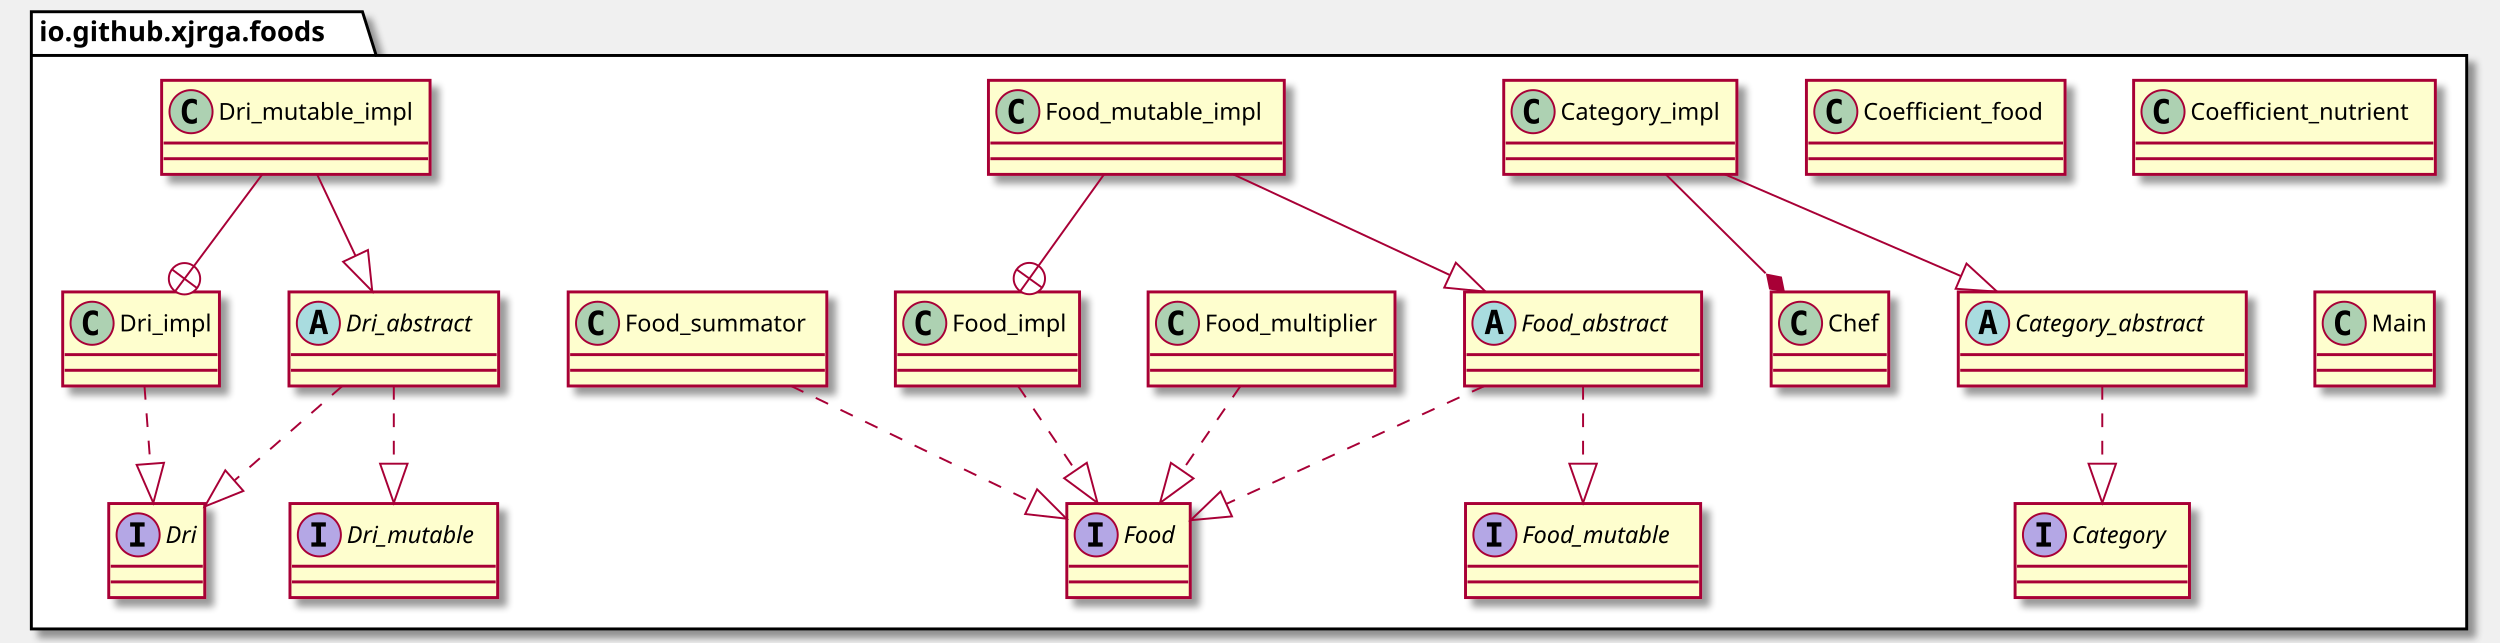
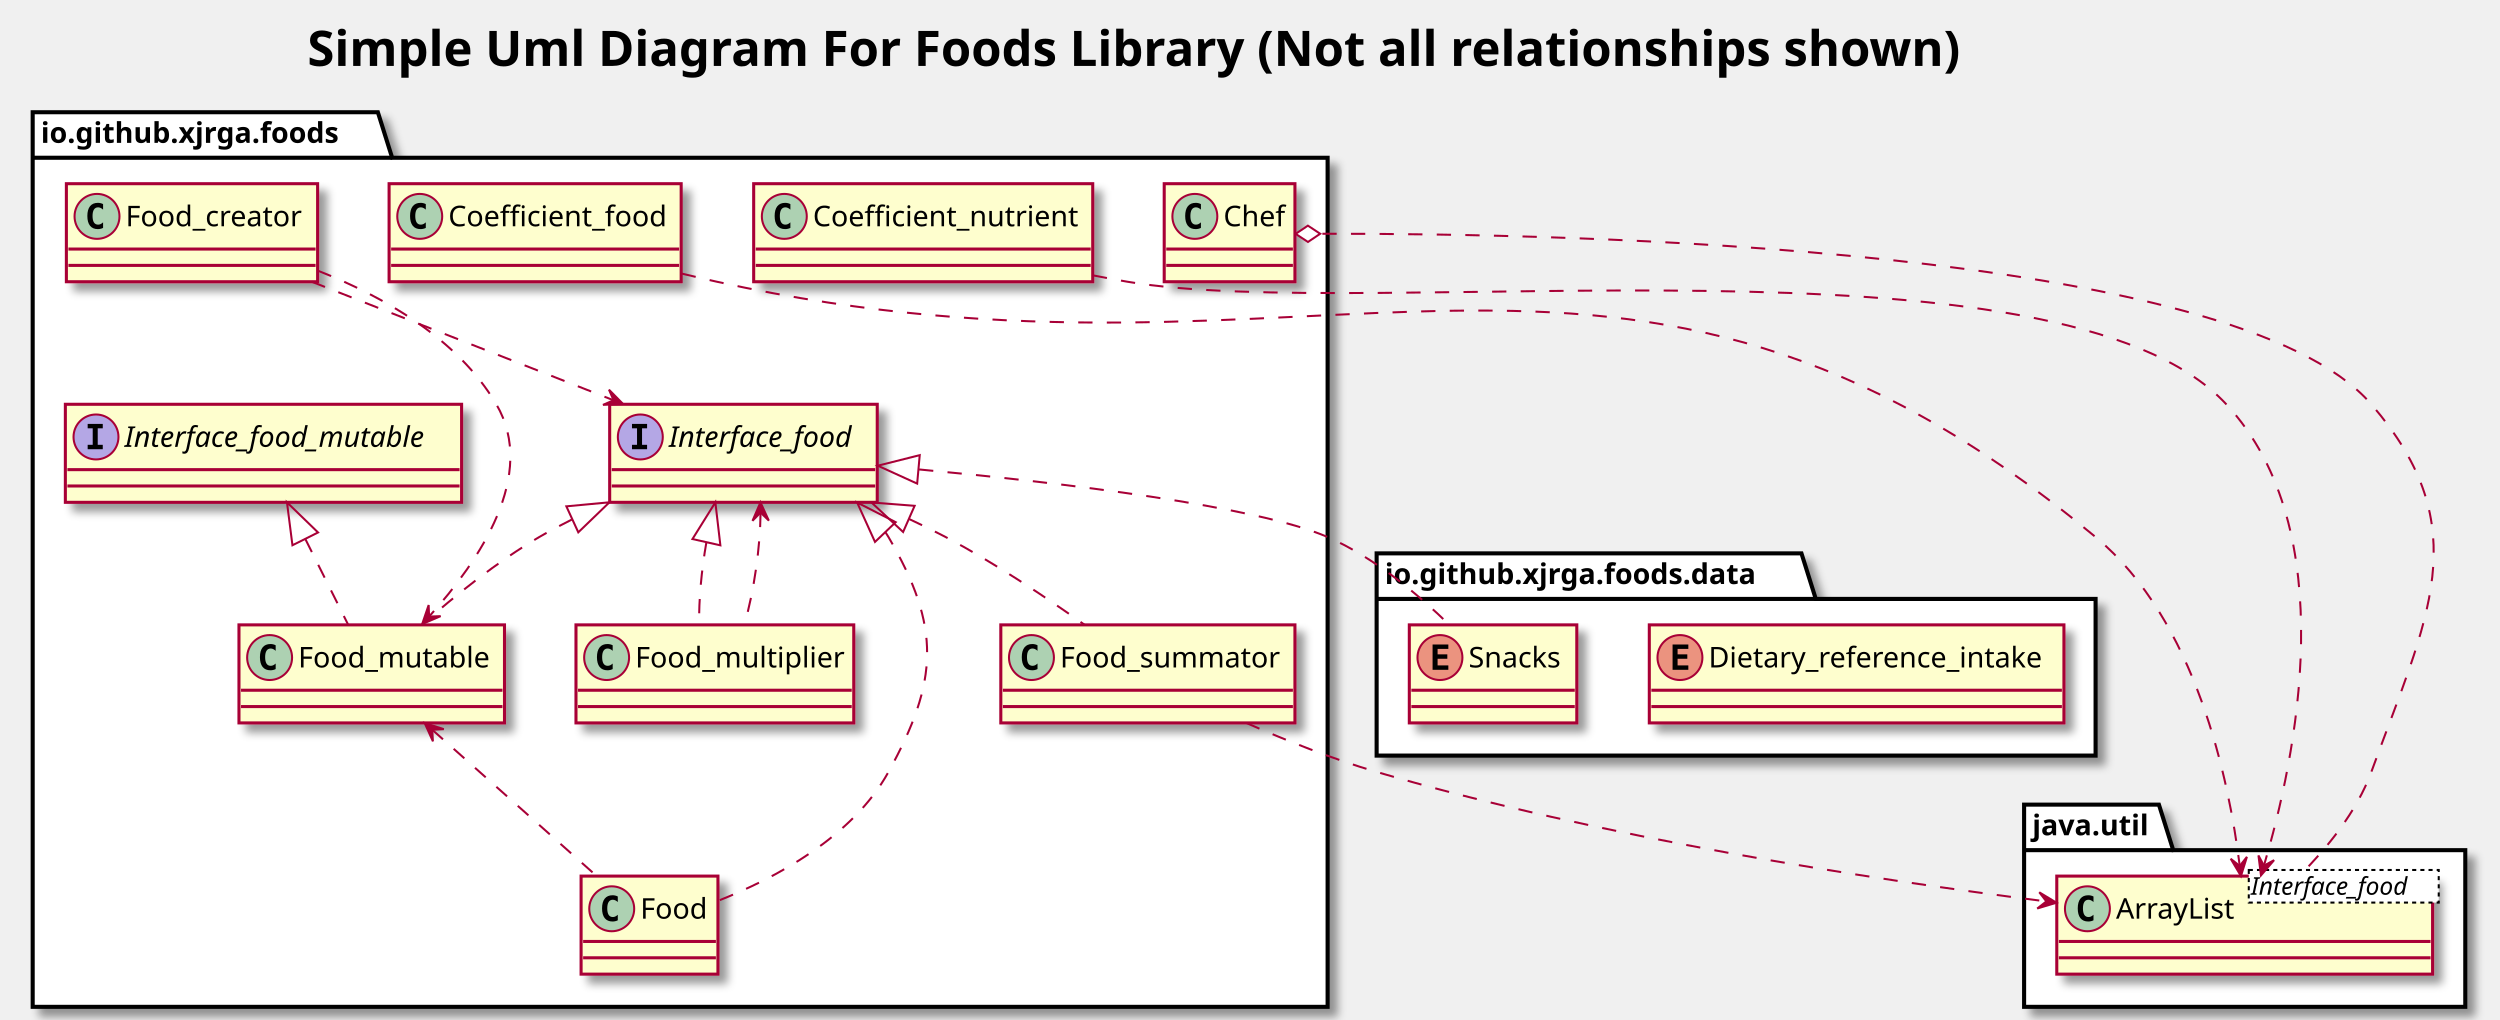
- <svg xmlns="http://www.w3.org/2000/svg" contentScriptType="application/ecmascript" contentStyleType="text/css" height="328px" preserveAspectRatio="none" style="width:1276px;height:328px;" version="1.1" viewBox="0 0 1276 328" width="1276px" zoomAndPan="magnify">
+ <svg xmlns="http://www.w3.org/2000/svg" contentScriptType="application/ecmascript" contentStyleType="text/css" height="499px" preserveAspectRatio="none" style="width:1224px;height:499px;" version="1.1" viewBox="0 0 1224 499" width="1224px" zoomAndPan="magnify">
  <defs>
-     <filter height="300%" id="fk5dd3xgvorr2" width="300%" x="-1" y="-1">
+     <filter height="300%" id="f49f6kacghvks" width="300%" x="-1" y="-1">
      <feGaussianBlur result="blurOut" stdDeviation="2.0" />
      <feColorMatrix in="blurOut" result="blurOut2" type="matrix" values="0 0 0 0 0 0 0 0 0 0 0 0 0 0 0 0 0 0 .4 0" />
      <feOffset dx="4.0" dy="4.0" in="blurOut2" result="blurOut3" />
      <feBlend in="SourceGraphic" in2="blurOut3" mode="normal" />
    </filter>
  </defs>
  <g>
-     <polygon fill="#FFFFFF" filter="url(#fk5dd3xgvorr2)" points="16,6,185,6,192,28.297,1259,28.297,1259,321,16,321,16,6" style="stroke:#000000;stroke-width:1.5;" />
-     <line style="stroke:#000000;stroke-width:1.5;" x1="16" x2="192" y1="28.297" y2="28.297" />
-     <text fill="#000000" font-family="sans-serif" font-size="14" font-weight="bold" lengthAdjust="spacing" textLength="163" x="20" y="20.995">io.github.xjrga.foods</text>
-     <rect codeLine="1" fill="#FEFECE" filter="url(#fk5dd3xgvorr2)" height="48" id="io.github.xjrga.foods.Category" style="stroke:#A80036;stroke-width:1.5;" width="89" x="1028.5" y="257" />
-     <ellipse cx="1043.5" cy="273" fill="#B4A7E5" rx="11" ry="11" style="stroke:#A80036;stroke-width:1.0;" />
-     <path d="M1039.422,268.766 L1039.422,266.609 L1046.812,266.609 L1046.812,268.766 L1044.344,268.766 L1044.344,276.844 L1046.812,276.844 L1046.812,279 L1039.422,279 L1039.422,276.844 L1041.891,276.844 L1041.891,268.766 L1039.422,268.766 Z " fill="#000000" />
-     <text fill="#000000" font-family="sans-serif" font-size="12" font-style="italic" lengthAdjust="spacing" textLength="57" x="1057.5" y="277.154">Category</text>
-     <line style="stroke:#A80036;stroke-width:1.5;" x1="1029.5" x2="1116.5" y1="289" y2="289" />
-     <line style="stroke:#A80036;stroke-width:1.5;" x1="1029.5" x2="1116.5" y1="297" y2="297" />
-     <rect codeLine="2" fill="#FEFECE" filter="url(#fk5dd3xgvorr2)" height="48" id="io.github.xjrga.foods.Dri" style="stroke:#A80036;stroke-width:1.5;" width="49" x="55.5" y="257" />
-     <ellipse cx="70.5" cy="273" fill="#B4A7E5" rx="11" ry="11" style="stroke:#A80036;stroke-width:1.0;" />
-     <path d="M66.422,268.766 L66.422,266.609 L73.812,266.609 L73.812,268.766 L71.344,268.766 L71.344,276.844 L73.812,276.844 L73.812,279 L66.422,279 L66.422,276.844 L68.891,276.844 L68.891,268.766 L66.422,268.766 Z " fill="#000000" />
-     <text fill="#000000" font-family="sans-serif" font-size="12" font-style="italic" lengthAdjust="spacing" textLength="17" x="84.5" y="277.154">Dri</text>
-     <line style="stroke:#A80036;stroke-width:1.5;" x1="56.5" x2="103.5" y1="289" y2="289" />
-     <line style="stroke:#A80036;stroke-width:1.5;" x1="56.5" x2="103.5" y1="297" y2="297" />
-     <rect codeLine="3" fill="#FEFECE" filter="url(#fk5dd3xgvorr2)" height="48" id="io.github.xjrga.foods.Dri_mutable" style="stroke:#A80036;stroke-width:1.5;" width="106" x="148" y="257" />
-     <ellipse cx="163" cy="273" fill="#B4A7E5" rx="11" ry="11" style="stroke:#A80036;stroke-width:1.0;" />
-     <path d="M158.922,268.766 L158.922,266.609 L166.312,266.609 L166.312,268.766 L163.844,268.766 L163.844,276.844 L166.312,276.844 L166.312,279 L158.922,279 L158.922,276.844 L161.391,276.844 L161.391,268.766 L158.922,268.766 Z " fill="#000000" />
-     <text fill="#000000" font-family="sans-serif" font-size="12" font-style="italic" lengthAdjust="spacing" textLength="74" x="177" y="277.154">Dri_mutable</text>
-     <line style="stroke:#A80036;stroke-width:1.5;" x1="149" x2="253" y1="289" y2="289" />
-     <line style="stroke:#A80036;stroke-width:1.5;" x1="149" x2="253" y1="297" y2="297" />
-     <rect codeLine="4" fill="#FEFECE" filter="url(#fk5dd3xgvorr2)" height="48" id="io.github.xjrga.foods.Food" style="stroke:#A80036;stroke-width:1.5;" width="63" x="544.5" y="257" />
-     <ellipse cx="559.5" cy="273" fill="#B4A7E5" rx="11" ry="11" style="stroke:#A80036;stroke-width:1.0;" />
-     <path d="M555.422,268.766 L555.422,266.609 L562.812,266.609 L562.812,268.766 L560.344,268.766 L560.344,276.844 L562.812,276.844 L562.812,279 L555.422,279 L555.422,276.844 L557.891,276.844 L557.891,268.766 L555.422,268.766 Z " fill="#000000" />
-     <text fill="#000000" font-family="sans-serif" font-size="12" font-style="italic" lengthAdjust="spacing" textLength="31" x="573.5" y="277.154">Food</text>
-     <line style="stroke:#A80036;stroke-width:1.5;" x1="545.5" x2="606.5" y1="289" y2="289" />
-     <line style="stroke:#A80036;stroke-width:1.5;" x1="545.5" x2="606.5" y1="297" y2="297" />
-     <rect codeLine="5" fill="#FEFECE" filter="url(#fk5dd3xgvorr2)" height="48" id="io.github.xjrga.foods.Food_mutable" style="stroke:#A80036;stroke-width:1.5;" width="120" x="748" y="257" />
-     <ellipse cx="763" cy="273" fill="#B4A7E5" rx="11" ry="11" style="stroke:#A80036;stroke-width:1.0;" />
-     <path d="M758.922,268.766 L758.922,266.609 L766.312,266.609 L766.312,268.766 L763.844,268.766 L763.844,276.844 L766.312,276.844 L766.312,279 L758.922,279 L758.922,276.844 L761.391,276.844 L761.391,268.766 L758.922,268.766 Z " fill="#000000" />
-     <text fill="#000000" font-family="sans-serif" font-size="12" font-style="italic" lengthAdjust="spacing" textLength="88" x="777" y="277.154">Food_mutable</text>
-     <line style="stroke:#A80036;stroke-width:1.5;" x1="749" x2="867" y1="289" y2="289" />
-     <line style="stroke:#A80036;stroke-width:1.5;" x1="749" x2="867" y1="297" y2="297" />
-     <rect codeLine="6" fill="#FEFECE" filter="url(#fk5dd3xgvorr2)" height="48" id="io.github.xjrga.foods.Food_abstract" style="stroke:#A80036;stroke-width:1.5;" width="121" x="747.5" y="149" />
-     <ellipse cx="762.5" cy="165" fill="#A9DCDF" rx="11" ry="11" style="stroke:#A80036;stroke-width:1.0;" />
-     <path d="M762.609,160.344 L761.453,165.422 L763.781,165.422 L762.609,160.344 Z M761.125,158.109 L764.109,158.109 L767.469,170.5 L765.016,170.5 L764.25,167.438 L760.969,167.438 L760.219,170.5 L757.781,170.5 L761.125,158.109 Z " fill="#000000" />
-     <text fill="#000000" font-family="sans-serif" font-size="12" font-style="italic" lengthAdjust="spacing" textLength="89" x="776.5" y="169.154">Food_abstract</text>
-     <line style="stroke:#A80036;stroke-width:1.5;" x1="748.5" x2="867.5" y1="181" y2="181" />
-     <line style="stroke:#A80036;stroke-width:1.5;" x1="748.5" x2="867.5" y1="189" y2="189" />
-     <rect codeLine="7" fill="#FEFECE" filter="url(#fk5dd3xgvorr2)" height="48" id="io.github.xjrga.foods.Category_abstract" style="stroke:#A80036;stroke-width:1.5;" width="147" x="999.5" y="149" />
-     <ellipse cx="1014.5" cy="165" fill="#A9DCDF" rx="11" ry="11" style="stroke:#A80036;stroke-width:1.0;" />
-     <path d="M1014.609,160.344 L1013.453,165.422 L1015.781,165.422 L1014.609,160.344 Z M1013.125,158.109 L1016.109,158.109 L1019.469,170.5 L1017.016,170.5 L1016.25,167.438 L1012.969,167.438 L1012.219,170.5 L1009.781,170.5 L1013.125,158.109 Z " fill="#000000" />
-     <text fill="#000000" font-family="sans-serif" font-size="12" font-style="italic" lengthAdjust="spacing" textLength="115" x="1028.5" y="169.154">Category_abstract</text>
-     <line style="stroke:#A80036;stroke-width:1.5;" x1="1000.5" x2="1145.5" y1="181" y2="181" />
-     <line style="stroke:#A80036;stroke-width:1.5;" x1="1000.5" x2="1145.5" y1="189" y2="189" />
-     <rect codeLine="8" fill="#FEFECE" filter="url(#fk5dd3xgvorr2)" height="48" id="io.github.xjrga.foods.Dri_abstract" style="stroke:#A80036;stroke-width:1.5;" width="107" x="147.5" y="149" />
-     <ellipse cx="162.5" cy="165" fill="#A9DCDF" rx="11" ry="11" style="stroke:#A80036;stroke-width:1.0;" />
-     <path d="M162.609,160.344 L161.453,165.422 L163.781,165.422 L162.609,160.344 Z M161.125,158.109 L164.109,158.109 L167.469,170.5 L165.016,170.5 L164.25,167.438 L160.969,167.438 L160.219,170.5 L157.781,170.5 L161.125,158.109 Z " fill="#000000" />
-     <text fill="#000000" font-family="sans-serif" font-size="12" font-style="italic" lengthAdjust="spacing" textLength="75" x="176.5" y="169.154">Dri_abstract</text>
-     <line style="stroke:#A80036;stroke-width:1.5;" x1="148.5" x2="253.5" y1="181" y2="181" />
-     <line style="stroke:#A80036;stroke-width:1.5;" x1="148.5" x2="253.5" y1="189" y2="189" />
-     <rect codeLine="9" fill="#FEFECE" filter="url(#fk5dd3xgvorr2)" height="48" id="io.github.xjrga.foods.Category_impl" style="stroke:#A80036;stroke-width:1.5;" width="119" x="767.5" y="41" />
-     <ellipse cx="782.5" cy="57" fill="#ADD1B2" rx="11" ry="11" style="stroke:#A80036;stroke-width:1.0;" />
-     <path d="M785.469,62.641 Q784.891,62.938 784.25,63.078 Q783.609,63.234 782.906,63.234 Q780.406,63.234 779.078,61.594 Q777.766,59.938 777.766,56.812 Q777.766,53.688 779.078,52.031 Q780.406,50.375 782.906,50.375 Q783.609,50.375 784.25,50.531 Q784.906,50.688 785.469,50.984 L785.469,53.703 Q784.844,53.125 784.25,52.859 Q783.656,52.578 783.031,52.578 Q781.688,52.578 781,53.656 Q780.312,54.719 780.312,56.812 Q780.312,58.906 781,59.984 Q781.688,61.047 783.031,61.047 Q783.656,61.047 784.25,60.781 Q784.844,60.5 785.469,59.922 L785.469,62.641 Z " fill="#000000" />
-     <text fill="#000000" font-family="sans-serif" font-size="12" lengthAdjust="spacing" textLength="87" x="796.5" y="61.154">Category_impl</text>
-     <line style="stroke:#A80036;stroke-width:1.5;" x1="768.5" x2="885.5" y1="73" y2="73" />
-     <line style="stroke:#A80036;stroke-width:1.5;" x1="768.5" x2="885.5" y1="81" y2="81" />
-     <rect codeLine="10" fill="#FEFECE" filter="url(#fk5dd3xgvorr2)" height="48" id="io.github.xjrga.foods.Chef" style="stroke:#A80036;stroke-width:1.5;" width="60" x="904" y="149" />
-     <ellipse cx="919" cy="165" fill="#ADD1B2" rx="11" ry="11" style="stroke:#A80036;stroke-width:1.0;" />
-     <path d="M921.969,170.641 Q921.391,170.938 920.75,171.078 Q920.109,171.234 919.406,171.234 Q916.906,171.234 915.578,169.594 Q914.266,167.938 914.266,164.812 Q914.266,161.688 915.578,160.031 Q916.906,158.375 919.406,158.375 Q920.109,158.375 920.75,158.531 Q921.406,158.688 921.969,158.984 L921.969,161.703 Q921.344,161.125 920.75,160.859 Q920.156,160.578 919.531,160.578 Q918.188,160.578 917.5,161.656 Q916.812,162.719 916.812,164.812 Q916.812,166.906 917.5,167.984 Q918.188,169.047 919.531,169.047 Q920.156,169.047 920.75,168.781 Q921.344,168.5 921.969,167.922 L921.969,170.641 Z " fill="#000000" />
-     <text fill="#000000" font-family="sans-serif" font-size="12" lengthAdjust="spacing" textLength="28" x="933" y="169.154">Chef</text>
-     <line style="stroke:#A80036;stroke-width:1.5;" x1="905" x2="963" y1="181" y2="181" />
-     <line style="stroke:#A80036;stroke-width:1.5;" x1="905" x2="963" y1="189" y2="189" />
-     <rect codeLine="11" fill="#FEFECE" filter="url(#fk5dd3xgvorr2)" height="48" id="io.github.xjrga.foods.Coefficient_food" style="stroke:#A80036;stroke-width:1.5;" width="132" x="922" y="41" />
-     <ellipse cx="937" cy="57" fill="#ADD1B2" rx="11" ry="11" style="stroke:#A80036;stroke-width:1.0;" />
-     <path d="M939.969,62.641 Q939.391,62.938 938.75,63.078 Q938.109,63.234 937.406,63.234 Q934.906,63.234 933.578,61.594 Q932.266,59.938 932.266,56.812 Q932.266,53.688 933.578,52.031 Q934.906,50.375 937.406,50.375 Q938.109,50.375 938.75,50.531 Q939.406,50.688 939.969,50.984 L939.969,53.703 Q939.344,53.125 938.75,52.859 Q938.156,52.578 937.531,52.578 Q936.188,52.578 935.5,53.656 Q934.812,54.719 934.812,56.812 Q934.812,58.906 935.5,59.984 Q936.188,61.047 937.531,61.047 Q938.156,61.047 938.75,60.781 Q939.344,60.5 939.969,59.922 L939.969,62.641 Z " fill="#000000" />
-     <text fill="#000000" font-family="sans-serif" font-size="12" lengthAdjust="spacing" textLength="100" x="951" y="61.154">Coefficient_food</text>
-     <line style="stroke:#A80036;stroke-width:1.5;" x1="923" x2="1053" y1="73" y2="73" />
-     <line style="stroke:#A80036;stroke-width:1.5;" x1="923" x2="1053" y1="81" y2="81" />
-     <rect codeLine="12" fill="#FEFECE" filter="url(#fk5dd3xgvorr2)" height="48" id="io.github.xjrga.foods.Coefficient_nutrient" style="stroke:#A80036;stroke-width:1.5;" width="154" x="1089" y="41" />
-     <ellipse cx="1104" cy="57" fill="#ADD1B2" rx="11" ry="11" style="stroke:#A80036;stroke-width:1.0;" />
-     <path d="M1106.969,62.641 Q1106.391,62.938 1105.75,63.078 Q1105.109,63.234 1104.406,63.234 Q1101.906,63.234 1100.578,61.594 Q1099.266,59.938 1099.266,56.812 Q1099.266,53.688 1100.578,52.031 Q1101.906,50.375 1104.406,50.375 Q1105.109,50.375 1105.75,50.531 Q1106.406,50.688 1106.969,50.984 L1106.969,53.703 Q1106.344,53.125 1105.75,52.859 Q1105.156,52.578 1104.531,52.578 Q1103.188,52.578 1102.5,53.656 Q1101.812,54.719 1101.812,56.812 Q1101.812,58.906 1102.5,59.984 Q1103.188,61.047 1104.531,61.047 Q1105.156,61.047 1105.75,60.781 Q1106.344,60.5 1106.969,59.922 L1106.969,62.641 Z " fill="#000000" />
-     <text fill="#000000" font-family="sans-serif" font-size="12" lengthAdjust="spacing" textLength="122" x="1118" y="61.154">Coefficient_nutrient</text>
-     <line style="stroke:#A80036;stroke-width:1.5;" x1="1090" x2="1242" y1="73" y2="73" />
-     <line style="stroke:#A80036;stroke-width:1.5;" x1="1090" x2="1242" y1="81" y2="81" />
-     <rect codeLine="13" fill="#FEFECE" filter="url(#fk5dd3xgvorr2)" height="48" id="io.github.xjrga.foods.Dri_impl" style="stroke:#A80036;stroke-width:1.5;" width="80" x="32" y="149" />
-     <ellipse cx="47" cy="165" fill="#ADD1B2" rx="11" ry="11" style="stroke:#A80036;stroke-width:1.0;" />
-     <path d="M49.969,170.641 Q49.391,170.938 48.75,171.078 Q48.109,171.234 47.406,171.234 Q44.906,171.234 43.578,169.594 Q42.266,167.938 42.266,164.812 Q42.266,161.688 43.578,160.031 Q44.906,158.375 47.406,158.375 Q48.109,158.375 48.75,158.531 Q49.406,158.688 49.969,158.984 L49.969,161.703 Q49.344,161.125 48.75,160.859 Q48.156,160.578 47.531,160.578 Q46.188,160.578 45.5,161.656 Q44.812,162.719 44.812,164.812 Q44.812,166.906 45.5,167.984 Q46.188,169.047 47.531,169.047 Q48.156,169.047 48.75,168.781 Q49.344,168.5 49.969,167.922 L49.969,170.641 Z " fill="#000000" />
-     <text fill="#000000" font-family="sans-serif" font-size="12" lengthAdjust="spacing" textLength="48" x="61" y="169.154">Dri_impl</text>
-     <line style="stroke:#A80036;stroke-width:1.5;" x1="33" x2="111" y1="181" y2="181" />
-     <line style="stroke:#A80036;stroke-width:1.5;" x1="33" x2="111" y1="189" y2="189" />
-     <rect codeLine="14" fill="#FEFECE" filter="url(#fk5dd3xgvorr2)" height="48" id="io.github.xjrga.foods.Food_impl" style="stroke:#A80036;stroke-width:1.5;" width="94" x="457" y="149" />
-     <ellipse cx="472" cy="165" fill="#ADD1B2" rx="11" ry="11" style="stroke:#A80036;stroke-width:1.0;" />
-     <path d="M474.969,170.641 Q474.391,170.938 473.75,171.078 Q473.109,171.234 472.406,171.234 Q469.906,171.234 468.578,169.594 Q467.266,167.938 467.266,164.812 Q467.266,161.688 468.578,160.031 Q469.906,158.375 472.406,158.375 Q473.109,158.375 473.75,158.531 Q474.406,158.688 474.969,158.984 L474.969,161.703 Q474.344,161.125 473.75,160.859 Q473.156,160.578 472.531,160.578 Q471.188,160.578 470.5,161.656 Q469.812,162.719 469.812,164.812 Q469.812,166.906 470.5,167.984 Q471.188,169.047 472.531,169.047 Q473.156,169.047 473.75,168.781 Q474.344,168.5 474.969,167.922 L474.969,170.641 Z " fill="#000000" />
-     <text fill="#000000" font-family="sans-serif" font-size="12" lengthAdjust="spacing" textLength="62" x="486" y="169.154">Food_impl</text>
-     <line style="stroke:#A80036;stroke-width:1.5;" x1="458" x2="550" y1="181" y2="181" />
-     <line style="stroke:#A80036;stroke-width:1.5;" x1="458" x2="550" y1="189" y2="189" />
-     <rect codeLine="15" fill="#FEFECE" filter="url(#fk5dd3xgvorr2)" height="48" id="io.github.xjrga.foods.Food_multiplier" style="stroke:#A80036;stroke-width:1.5;" width="126" x="586" y="149" />
-     <ellipse cx="601" cy="165" fill="#ADD1B2" rx="11" ry="11" style="stroke:#A80036;stroke-width:1.0;" />
-     <path d="M603.969,170.641 Q603.391,170.938 602.75,171.078 Q602.109,171.234 601.406,171.234 Q598.906,171.234 597.578,169.594 Q596.266,167.938 596.266,164.812 Q596.266,161.688 597.578,160.031 Q598.906,158.375 601.406,158.375 Q602.109,158.375 602.75,158.531 Q603.406,158.688 603.969,158.984 L603.969,161.703 Q603.344,161.125 602.75,160.859 Q602.156,160.578 601.531,160.578 Q600.188,160.578 599.5,161.656 Q598.812,162.719 598.812,164.812 Q598.812,166.906 599.5,167.984 Q600.188,169.047 601.531,169.047 Q602.156,169.047 602.75,168.781 Q603.344,168.5 603.969,167.922 L603.969,170.641 Z " fill="#000000" />
-     <text fill="#000000" font-family="sans-serif" font-size="12" lengthAdjust="spacing" textLength="94" x="615" y="169.154">Food_multiplier</text>
-     <line style="stroke:#A80036;stroke-width:1.5;" x1="587" x2="711" y1="181" y2="181" />
-     <line style="stroke:#A80036;stroke-width:1.5;" x1="587" x2="711" y1="189" y2="189" />
-     <rect codeLine="16" fill="#FEFECE" filter="url(#fk5dd3xgvorr2)" height="48" id="io.github.xjrga.foods.Food_mutable_impl" style="stroke:#A80036;stroke-width:1.5;" width="151" x="504.5" y="41" />
-     <ellipse cx="519.5" cy="57" fill="#ADD1B2" rx="11" ry="11" style="stroke:#A80036;stroke-width:1.0;" />
-     <path d="M522.469,62.641 Q521.891,62.938 521.25,63.078 Q520.609,63.234 519.906,63.234 Q517.406,63.234 516.078,61.594 Q514.766,59.938 514.766,56.812 Q514.766,53.688 516.078,52.031 Q517.406,50.375 519.906,50.375 Q520.609,50.375 521.25,50.531 Q521.906,50.688 522.469,50.984 L522.469,53.703 Q521.844,53.125 521.25,52.859 Q520.656,52.578 520.031,52.578 Q518.688,52.578 518,53.656 Q517.312,54.719 517.312,56.812 Q517.312,58.906 518,59.984 Q518.688,61.047 520.031,61.047 Q520.656,61.047 521.25,60.781 Q521.844,60.5 522.469,59.922 L522.469,62.641 Z " fill="#000000" />
-     <text fill="#000000" font-family="sans-serif" font-size="12" lengthAdjust="spacing" textLength="119" x="533.5" y="61.154">Food_mutable_impl</text>
-     <line style="stroke:#A80036;stroke-width:1.5;" x1="505.5" x2="654.5" y1="73" y2="73" />
-     <line style="stroke:#A80036;stroke-width:1.5;" x1="505.5" x2="654.5" y1="81" y2="81" />
-     <rect codeLine="17" fill="#FEFECE" filter="url(#fk5dd3xgvorr2)" height="48" id="io.github.xjrga.foods.Food_summator" style="stroke:#A80036;stroke-width:1.5;" width="132" x="290" y="149" />
-     <ellipse cx="305" cy="165" fill="#ADD1B2" rx="11" ry="11" style="stroke:#A80036;stroke-width:1.0;" />
-     <path d="M307.969,170.641 Q307.391,170.938 306.75,171.078 Q306.109,171.234 305.406,171.234 Q302.906,171.234 301.578,169.594 Q300.266,167.938 300.266,164.812 Q300.266,161.688 301.578,160.031 Q302.906,158.375 305.406,158.375 Q306.109,158.375 306.75,158.531 Q307.406,158.688 307.969,158.984 L307.969,161.703 Q307.344,161.125 306.75,160.859 Q306.156,160.578 305.531,160.578 Q304.188,160.578 303.5,161.656 Q302.812,162.719 302.812,164.812 Q302.812,166.906 303.5,167.984 Q304.188,169.047 305.531,169.047 Q306.156,169.047 306.75,168.781 Q307.344,168.5 307.969,167.922 L307.969,170.641 Z " fill="#000000" />
-     <text fill="#000000" font-family="sans-serif" font-size="12" lengthAdjust="spacing" textLength="100" x="319" y="169.154">Food_summator</text>
-     <line style="stroke:#A80036;stroke-width:1.5;" x1="291" x2="421" y1="181" y2="181" />
-     <line style="stroke:#A80036;stroke-width:1.5;" x1="291" x2="421" y1="189" y2="189" />
-     <rect codeLine="18" fill="#FEFECE" filter="url(#fk5dd3xgvorr2)" height="48" id="io.github.xjrga.foods.Main" style="stroke:#A80036;stroke-width:1.5;" width="61" x="1181.5" y="149" />
-     <ellipse cx="1196.5" cy="165" fill="#ADD1B2" rx="11" ry="11" style="stroke:#A80036;stroke-width:1.0;" />
-     <path d="M1199.469,170.641 Q1198.891,170.938 1198.25,171.078 Q1197.609,171.234 1196.906,171.234 Q1194.406,171.234 1193.078,169.594 Q1191.766,167.938 1191.766,164.812 Q1191.766,161.688 1193.078,160.031 Q1194.406,158.375 1196.906,158.375 Q1197.609,158.375 1198.25,158.531 Q1198.906,158.688 1199.469,158.984 L1199.469,161.703 Q1198.844,161.125 1198.25,160.859 Q1197.656,160.578 1197.031,160.578 Q1195.688,160.578 1195,161.656 Q1194.312,162.719 1194.312,164.812 Q1194.312,166.906 1195,167.984 Q1195.688,169.047 1197.031,169.047 Q1197.656,169.047 1198.25,168.781 Q1198.844,168.5 1199.469,167.922 L1199.469,170.641 Z " fill="#000000" />
-     <text fill="#000000" font-family="sans-serif" font-size="12" lengthAdjust="spacing" textLength="29" x="1210.5" y="169.154">Main</text>
-     <line style="stroke:#A80036;stroke-width:1.5;" x1="1182.5" x2="1241.5" y1="181" y2="181" />
-     <line style="stroke:#A80036;stroke-width:1.5;" x1="1182.5" x2="1241.5" y1="189" y2="189" />
-     <rect fill="#FEFECE" filter="url(#fk5dd3xgvorr2)" height="48" id="io.github.xjrga.foods.Dri_mutable_impl" style="stroke:#A80036;stroke-width:1.5;" width="137" x="82.5" y="41" />
-     <ellipse cx="97.5" cy="57" fill="#ADD1B2" rx="11" ry="11" style="stroke:#A80036;stroke-width:1.0;" />
-     <path d="M100.469,62.641 Q99.891,62.938 99.25,63.078 Q98.609,63.234 97.906,63.234 Q95.406,63.234 94.078,61.594 Q92.766,59.938 92.766,56.812 Q92.766,53.688 94.078,52.031 Q95.406,50.375 97.906,50.375 Q98.609,50.375 99.25,50.531 Q99.906,50.688 100.469,50.984 L100.469,53.703 Q99.844,53.125 99.25,52.859 Q98.656,52.578 98.031,52.578 Q96.688,52.578 96,53.656 Q95.312,54.719 95.312,56.812 Q95.312,58.906 96,59.984 Q96.688,61.047 98.031,61.047 Q98.656,61.047 99.25,60.781 Q99.844,60.5 100.469,59.922 L100.469,62.641 Z " fill="#000000" />
-     <text fill="#000000" font-family="sans-serif" font-size="12" lengthAdjust="spacing" textLength="105" x="111.5" y="61.154">Dri_mutable_impl</text>
-     <line style="stroke:#A80036;stroke-width:1.5;" x1="83.5" x2="218.5" y1="73" y2="73" />
-     <line style="stroke:#A80036;stroke-width:1.5;" x1="83.5" x2="218.5" y1="81" y2="81" />
-     <path codeLine="19" d="M757.66,197 C718.67,214.81 664.92,239.37 626.01,257.15 " fill="none" id="io.github.xjrga.foods.Food_abstract-to-io.github.xjrga.foods.Food" style="stroke:#A80036;stroke-width:1.0;stroke-dasharray:7.0,7.0;" />
-     <polygon fill="none" points="628.81,263.57,607.71,265.51,622.99,250.83,628.81,263.57" style="stroke:#A80036;stroke-width:1.0;" />
-     <path codeLine="20" d="M519.62,197 C528.15,209.55 538.95,225.46 548.81,239.97 " fill="none" id="io.github.xjrga.foods.Food_impl-to-io.github.xjrga.foods.Food" style="stroke:#A80036;stroke-width:1.0;stroke-dasharray:7.0,7.0;" />
-     <polygon fill="none" points="554.71,236.2,560.16,256.68,543.13,244.07,554.71,236.2" style="stroke:#A80036;stroke-width:1.0;" />
-     <path codeLine="21" d="M633.16,197 C624.51,209.55 613.56,225.46 603.57,239.97 " fill="none" id="io.github.xjrga.foods.Food_multiplier-to-io.github.xjrga.foods.Food" style="stroke:#A80036;stroke-width:1.0;stroke-dasharray:7.0,7.0;" />
-     <polygon fill="none" points="609.17,244.18,592.06,256.68,597.64,236.24,609.17,244.18" style="stroke:#A80036;stroke-width:1.0;" />
-     <path codeLine="22" d="M403.74,197 C439.92,214.43 489.51,238.33 526.19,256 " fill="none" id="io.github.xjrga.foods.Food_summator-to-io.github.xjrga.foods.Food" style="stroke:#A80036;stroke-width:1.0;stroke-dasharray:7.0,7.0;" />
-     <polygon fill="none" points="529.33,249.74,544.31,264.73,523.25,262.36,529.33,249.74" style="stroke:#A80036;stroke-width:1.0;" />
-     <path codeLine="23" d="M808,197 C808,208.59 808,223.03 808,236.6 " fill="none" id="io.github.xjrga.foods.Food_abstract-to-io.github.xjrga.foods.Food_mutable" style="stroke:#A80036;stroke-width:1.0;stroke-dasharray:7.0,7.0;" />
-     <polygon fill="none" points="815,236.68,808,256.68,801,236.68,815,236.68" style="stroke:#A80036;stroke-width:1.0;" />
-     <path codeLine="24" d="M174.74,197 C158.7,211.06 137.86,229.31 119.81,245.12 " fill="none" id="io.github.xjrga.foods.Dri_abstract-to-io.github.xjrga.foods.Dri" style="stroke:#A80036;stroke-width:1.0;stroke-dasharray:7.0,7.0;" />
-     <polygon fill="none" points="124.21,250.58,104.55,258.49,114.99,240.05,124.21,250.58" style="stroke:#A80036;stroke-width:1.0;" />
-     <path codeLine="25" d="M73.74,197 C74.61,208.59 75.7,223.03 76.72,236.6 " fill="none" id="io.github.xjrga.foods.Dri_impl-to-io.github.xjrga.foods.Dri" style="stroke:#A80036;stroke-width:1.0;stroke-dasharray:7.0,7.0;" />
-     <polygon fill="none" points="83.71,236.21,78.24,256.68,69.75,237.26,83.71,236.21" style="stroke:#A80036;stroke-width:1.0;" />
-     <path codeLine="26" d="M201,197 C201,208.59 201,223.03 201,236.6 " fill="none" id="io.github.xjrga.foods.Dri_abstract-to-io.github.xjrga.foods.Dri_mutable" style="stroke:#A80036;stroke-width:1.0;stroke-dasharray:7.0,7.0;" />
-     <polygon fill="none" points="208,236.68,201,256.68,194,236.68,208,236.68" style="stroke:#A80036;stroke-width:1.0;" />
-     <path codeLine="27" d="M1073,197 C1073,208.59 1073,223.03 1073,236.6 " fill="none" id="io.github.xjrga.foods.Category_abstract-to-io.github.xjrga.foods.Category" style="stroke:#A80036;stroke-width:1.0;stroke-dasharray:7.0,7.0;" />
-     <polygon fill="none" points="1080,236.68,1073,256.68,1066,236.68,1080,236.68" style="stroke:#A80036;stroke-width:1.0;" />
-     <path codeLine="28" d="M880.38,89 C915.64,104.19 962.28,124.29 1000.83,140.9 " fill="none" id="io.github.xjrga.foods.Category_impl-to-io.github.xjrga.foods.Category_abstract" style="stroke:#A80036;stroke-width:1.0;" />
-     <polygon fill="none" points="1003.7,134.52,1019.3,148.86,998.16,147.38,1003.7,134.52" style="stroke:#A80036;stroke-width:1.0;" />
-     <path codeLine="29" d="M629.47,89 C661.78,104.02 704.39,123.83 739.89,140.33 " fill="none" id="io.github.xjrga.foods.Food_mutable_impl-to-io.github.xjrga.foods.Food_abstract" style="stroke:#A80036;stroke-width:1.0;" />
-     <polygon fill="none" points="743.05,134.08,758.23,148.86,737.14,146.78,743.05,134.08" style="stroke:#A80036;stroke-width:1.0;" />
-     <path codeLine="30" d="M133.86,89 C123.58,102.8 110.28,120.63 98.65,136.24 " fill="none" id="io.github.xjrga.foods.Dri_mutable_impl-to-io.github.xjrga.foods.Dri_impl" style="stroke:#A80036;stroke-width:1.0;" />
-     <ellipse cx="94.167" cy="142.27" fill="#FFFFFF" rx="8" ry="8" style="stroke:#A80036;stroke-width:1.0;" />
-     <line style="stroke:#A80036;stroke-width:1.0;" x1="98.953" x2="89.38" y1="135.86" y2="148.68" />
-     <line style="stroke:#A80036;stroke-width:1.0;" x1="100.577" x2="87.757" y1="147.056" y2="137.483" />
-     <path codeLine="31" d="M563.51,89 C553.62,102.8 540.83,120.63 529.64,136.24 " fill="none" id="io.github.xjrga.foods.Food_mutable_impl-to-io.github.xjrga.foods.Food_impl" style="stroke:#A80036;stroke-width:1.0;" />
-     <ellipse cx="525.38" cy="142.177" fill="#FFFFFF" rx="8" ry="8" style="stroke:#A80036;stroke-width:1.0;" />
-     <line style="stroke:#A80036;stroke-width:1.0;" x1="530.04" x2="520.72" y1="135.675" y2="148.68" />
-     <line style="stroke:#A80036;stroke-width:1.0;" x1="531.883" x2="518.877" y1="146.837" y2="137.517" />
-     <path codeLine="32" d="M161.85,89 C167.58,101.14 174.78,116.41 181.44,130.53 " fill="none" id="io.github.xjrga.foods.Dri_mutable_impl-to-io.github.xjrga.foods.Dri_abstract" style="stroke:#A80036;stroke-width:1.0;" />
-     <polygon fill="none" points="187.8,127.6,190,148.68,175.14,133.58,187.8,127.6" style="stroke:#A80036;stroke-width:1.0;" />
-     <path codeLine="33" d="M850.22,89 C865.12,103.76 884.69,123.15 901.17,139.48 " fill="none" id="io.github.xjrga.foods.Category_impl-to-io.github.xjrga.foods.Chef" style="stroke:#A80036;stroke-width:1.0;" />
-     <polygon fill="#A80036" points="910.46,148.68,909.018,141.614,901.942,140.228,903.384,147.293,910.46,148.68" style="stroke:#A80036;stroke-width:1.0;" />
+     <rect fill="none" height="37.938" style="stroke:none;stroke-width:1.0;" width="919" x="145.5" y="5" />
+     <text fill="#000000" font-family="sans-serif" font-size="24" font-weight="bold" lengthAdjust="spacing" textLength="909" x="150.5" y="32.277">Simple Uml Diagram For Foods Library (Not all relationships shown)</text>
+     <polygon fill="#FFFFFF" filter="url(#f49f6kacghvks)" points="991,393.938,1057,393.938,1064,416.234,1207,416.234,1207,492.938,991,492.938,991,393.938" style="stroke:#000000;stroke-width:2.0;" />
+     <line style="stroke:#000000;stroke-width:2.0;" x1="991" x2="1064" y1="416.234" y2="416.234" />
+     <text fill="#000000" font-family="sans-serif" font-size="14" font-weight="bold" lengthAdjust="spacing" textLength="60" x="995" y="408.933">java.util</text>
+     <polygon fill="#FFFFFF" filter="url(#f49f6kacghvks)" points="16,54.938,185,54.938,192,77.234,650,77.234,650,492.938,16,492.938,16,54.938" style="stroke:#000000;stroke-width:2.0;" />
+     <line style="stroke:#000000;stroke-width:2.0;" x1="16" x2="192" y1="77.234" y2="77.234" />
+     <text fill="#000000" font-family="sans-serif" font-size="14" font-weight="bold" lengthAdjust="spacing" textLength="163" x="20" y="69.933">io.github.xjrga.foods</text>
+     <polygon fill="#FFFFFF" filter="url(#f49f6kacghvks)" points="674,270.938,882,270.938,889,293.234,1026,293.234,1026,369.938,674,369.938,674,270.938" style="stroke:#000000;stroke-width:2.0;" />
+     <line style="stroke:#000000;stroke-width:2.0;" x1="674" x2="889" y1="293.234" y2="293.234" />
+     <text fill="#000000" font-family="sans-serif" font-size="14" font-weight="bold" lengthAdjust="spacing" textLength="202" x="678" y="285.933">io.github.xjrga.foods.data</text>
+     <rect codeLine="8" fill="#FEFECE" filter="url(#f49f6kacghvks)" height="48" id="java.util.ArrayList" style="stroke:#A80036;stroke-width:1.5;" width="184" x="1007" y="428.938" />
+     <ellipse cx="1022" cy="444.938" fill="#ADD1B2" rx="11" ry="11" style="stroke:#A80036;stroke-width:1.0;" />
+     <path d="M1024.969,450.578 Q1024.391,450.875 1023.75,451.016 Q1023.109,451.172 1022.406,451.172 Q1019.906,451.172 1018.578,449.531 Q1017.266,447.875 1017.266,444.75 Q1017.266,441.625 1018.578,439.969 Q1019.906,438.312 1022.406,438.312 Q1023.109,438.312 1023.75,438.469 Q1024.406,438.625 1024.969,438.922 L1024.969,441.641 Q1024.344,441.062 1023.75,440.797 Q1023.156,440.516 1022.531,440.516 Q1021.188,440.516 1020.5,441.594 Q1019.812,442.656 1019.812,444.75 Q1019.812,446.844 1020.5,447.922 Q1021.188,448.984 1022.531,448.984 Q1023.156,448.984 1023.75,448.719 Q1024.344,448.438 1024.969,447.859 L1024.969,450.578 Z " fill="#000000" />
+     <text fill="#000000" font-family="sans-serif" font-size="14" lengthAdjust="spacing" textLength="57" x="1036" y="449.784">ArrayList</text>
+     <rect fill="#FFFFFF" height="15.969" style="stroke:#000000;stroke-width:1.0;stroke-dasharray:2.0,2.0;" width="93" x="1101" y="425.938" />
+     <text fill="#000000" font-family="sans-serif" font-size="12" font-style="italic" lengthAdjust="spacing" textLength="91" x="1102" y="438.076">Interface_food</text>
+     <line style="stroke:#A80036;stroke-width:1.5;" x1="1008" x2="1190" y1="460.938" y2="460.938" />
+     <line style="stroke:#A80036;stroke-width:1.5;" x1="1008" x2="1190" y1="468.938" y2="468.938" />
+     <rect codeLine="9" fill="#FEFECE" filter="url(#f49f6kacghvks)" height="48" id="io.github.xjrga.foods.Food_creator" style="stroke:#A80036;stroke-width:1.5;" width="123" x="32.5" y="89.938" />
+     <ellipse cx="47.5" cy="105.938" fill="#ADD1B2" rx="11" ry="11" style="stroke:#A80036;stroke-width:1.0;" />
+     <path d="M50.469,111.578 Q49.891,111.875 49.25,112.016 Q48.609,112.172 47.906,112.172 Q45.406,112.172 44.078,110.531 Q42.766,108.875 42.766,105.75 Q42.766,102.625 44.078,100.969 Q45.406,99.312 47.906,99.312 Q48.609,99.312 49.25,99.469 Q49.906,99.625 50.469,99.922 L50.469,102.641 Q49.844,102.062 49.25,101.797 Q48.656,101.516 48.031,101.516 Q46.688,101.516 46,102.594 Q45.312,103.656 45.312,105.75 Q45.312,107.844 46,108.922 Q46.688,109.984 48.031,109.984 Q48.656,109.984 49.25,109.719 Q49.844,109.438 50.469,108.859 L50.469,111.578 Z " fill="#000000" />
+     <text fill="#000000" font-family="sans-serif" font-size="14" lengthAdjust="spacing" textLength="91" x="61.5" y="110.784">Food_creator</text>
+     <line style="stroke:#A80036;stroke-width:1.5;" x1="33.5" x2="154.5" y1="121.938" y2="121.938" />
+     <line style="stroke:#A80036;stroke-width:1.5;" x1="33.5" x2="154.5" y1="129.938" y2="129.938" />
+     <rect codeLine="12" fill="#FEFECE" filter="url(#f49f6kacghvks)" height="48" id="io.github.xjrga.foods.Interface_food" style="stroke:#A80036;stroke-width:1.5;" width="131" x="298.5" y="197.938" />
+     <ellipse cx="313.5" cy="213.938" fill="#B4A7E5" rx="11" ry="11" style="stroke:#A80036;stroke-width:1.0;" />
+     <path d="M309.422,209.703 L309.422,207.547 L316.812,207.547 L316.812,209.703 L314.344,209.703 L314.344,217.781 L316.812,217.781 L316.812,219.938 L309.422,219.938 L309.422,217.781 L311.891,217.781 L311.891,209.703 L309.422,209.703 Z " fill="#000000" />
+     <text fill="#000000" font-family="sans-serif" font-size="14" font-style="italic" lengthAdjust="spacing" textLength="99" x="327.5" y="218.784">Interface_food</text>
+     <line style="stroke:#A80036;stroke-width:1.5;" x1="299.5" x2="428.5" y1="229.938" y2="229.938" />
+     <line style="stroke:#A80036;stroke-width:1.5;" x1="299.5" x2="428.5" y1="237.938" y2="237.938" />
+     <rect codeLine="13" fill="#FEFECE" filter="url(#f49f6kacghvks)" height="48" id="io.github.xjrga.foods.Interface_food_mutable" style="stroke:#A80036;stroke-width:1.5;" width="194" x="32" y="197.938" />
+     <ellipse cx="47" cy="213.938" fill="#B4A7E5" rx="11" ry="11" style="stroke:#A80036;stroke-width:1.0;" />
+     <path d="M42.922,209.703 L42.922,207.547 L50.312,207.547 L50.312,209.703 L47.844,209.703 L47.844,217.781 L50.312,217.781 L50.312,219.938 L42.922,219.938 L42.922,217.781 L45.391,217.781 L45.391,209.703 L42.922,209.703 Z " fill="#000000" />
+     <text fill="#000000" font-family="sans-serif" font-size="14" font-style="italic" lengthAdjust="spacing" textLength="162" x="61" y="218.784">Interface_food_mutable</text>
+     <line style="stroke:#A80036;stroke-width:1.5;" x1="33" x2="225" y1="229.938" y2="229.938" />
+     <line style="stroke:#A80036;stroke-width:1.5;" x1="33" x2="225" y1="237.938" y2="237.938" />
+     <rect codeLine="40" fill="#FEFECE" filter="url(#f49f6kacghvks)" height="48" id="io.github.xjrga.foods.Food" style="stroke:#A80036;stroke-width:1.5;" width="67" x="284.5" y="428.938" />
+     <ellipse cx="299.5" cy="444.938" fill="#ADD1B2" rx="11" ry="11" style="stroke:#A80036;stroke-width:1.0;" />
+     <path d="M302.469,450.578 Q301.891,450.875 301.25,451.016 Q300.609,451.172 299.906,451.172 Q297.406,451.172 296.078,449.531 Q294.766,447.875 294.766,444.75 Q294.766,441.625 296.078,439.969 Q297.406,438.312 299.906,438.312 Q300.609,438.312 301.25,438.469 Q301.906,438.625 302.469,438.922 L302.469,441.641 Q301.844,441.062 301.25,440.797 Q300.656,440.516 300.031,440.516 Q298.688,440.516 298,441.594 Q297.312,442.656 297.312,444.75 Q297.312,446.844 298,447.922 Q298.688,448.984 300.031,448.984 Q300.656,448.984 301.25,448.719 Q301.844,448.438 302.469,447.859 L302.469,450.578 Z " fill="#000000" />
+     <text fill="#000000" font-family="sans-serif" font-size="14" lengthAdjust="spacing" textLength="35" x="313.5" y="449.784">Food</text>
+     <line style="stroke:#A80036;stroke-width:1.5;" x1="285.5" x2="350.5" y1="460.938" y2="460.938" />
+     <line style="stroke:#A80036;stroke-width:1.5;" x1="285.5" x2="350.5" y1="468.938" y2="468.938" />
+     <rect codeLine="41" fill="#FEFECE" filter="url(#f49f6kacghvks)" height="48" id="io.github.xjrga.foods.Food_multiplier" style="stroke:#A80036;stroke-width:1.5;" width="136" x="282" y="305.938" />
+     <ellipse cx="297" cy="321.938" fill="#ADD1B2" rx="11" ry="11" style="stroke:#A80036;stroke-width:1.0;" />
+     <path d="M299.969,327.578 Q299.391,327.875 298.75,328.016 Q298.109,328.172 297.406,328.172 Q294.906,328.172 293.578,326.531 Q292.266,324.875 292.266,321.75 Q292.266,318.625 293.578,316.969 Q294.906,315.312 297.406,315.312 Q298.109,315.312 298.75,315.469 Q299.406,315.625 299.969,315.922 L299.969,318.641 Q299.344,318.062 298.75,317.797 Q298.156,317.516 297.531,317.516 Q296.188,317.516 295.5,318.594 Q294.812,319.656 294.812,321.75 Q294.812,323.844 295.5,324.922 Q296.188,325.984 297.531,325.984 Q298.156,325.984 298.75,325.719 Q299.344,325.438 299.969,324.859 L299.969,327.578 Z " fill="#000000" />
+     <text fill="#000000" font-family="sans-serif" font-size="14" lengthAdjust="spacing" textLength="104" x="311" y="326.784">Food_multiplier</text>
+     <line style="stroke:#A80036;stroke-width:1.5;" x1="283" x2="417" y1="337.938" y2="337.938" />
+     <line style="stroke:#A80036;stroke-width:1.5;" x1="283" x2="417" y1="345.938" y2="345.938" />
+     <rect codeLine="43" fill="#FEFECE" filter="url(#f49f6kacghvks)" height="48" id="io.github.xjrga.foods.Food_mutable" style="stroke:#A80036;stroke-width:1.5;" width="130" x="117" y="305.938" />
+     <ellipse cx="132" cy="321.938" fill="#ADD1B2" rx="11" ry="11" style="stroke:#A80036;stroke-width:1.0;" />
+     <path d="M134.969,327.578 Q134.391,327.875 133.75,328.016 Q133.109,328.172 132.406,328.172 Q129.906,328.172 128.578,326.531 Q127.266,324.875 127.266,321.75 Q127.266,318.625 128.578,316.969 Q129.906,315.312 132.406,315.312 Q133.109,315.312 133.75,315.469 Q134.406,315.625 134.969,315.922 L134.969,318.641 Q134.344,318.062 133.75,317.797 Q133.156,317.516 132.531,317.516 Q131.188,317.516 130.5,318.594 Q129.812,319.656 129.812,321.75 Q129.812,323.844 130.5,324.922 Q131.188,325.984 132.531,325.984 Q133.156,325.984 133.75,325.719 Q134.344,325.438 134.969,324.859 L134.969,327.578 Z " fill="#000000" />
+     <text fill="#000000" font-family="sans-serif" font-size="14" lengthAdjust="spacing" textLength="98" x="146" y="326.784">Food_mutable</text>
+     <line style="stroke:#A80036;stroke-width:1.5;" x1="118" x2="246" y1="337.938" y2="337.938" />
+     <line style="stroke:#A80036;stroke-width:1.5;" x1="118" x2="246" y1="345.938" y2="345.938" />
+     <rect codeLine="44" fill="#FEFECE" filter="url(#f49f6kacghvks)" height="48" id="io.github.xjrga.foods.Food_summator" style="stroke:#A80036;stroke-width:1.5;" width="144" x="490" y="305.938" />
+     <ellipse cx="505" cy="321.938" fill="#ADD1B2" rx="11" ry="11" style="stroke:#A80036;stroke-width:1.0;" />
+     <path d="M507.969,327.578 Q507.391,327.875 506.75,328.016 Q506.109,328.172 505.406,328.172 Q502.906,328.172 501.578,326.531 Q500.266,324.875 500.266,321.75 Q500.266,318.625 501.578,316.969 Q502.906,315.312 505.406,315.312 Q506.109,315.312 506.75,315.469 Q507.406,315.625 507.969,315.922 L507.969,318.641 Q507.344,318.062 506.75,317.797 Q506.156,317.516 505.531,317.516 Q504.188,317.516 503.5,318.594 Q502.812,319.656 502.812,321.75 Q502.812,323.844 503.5,324.922 Q504.188,325.984 505.531,325.984 Q506.156,325.984 506.75,325.719 Q507.344,325.438 507.969,324.859 L507.969,327.578 Z " fill="#000000" />
+     <text fill="#000000" font-family="sans-serif" font-size="14" lengthAdjust="spacing" textLength="112" x="519" y="326.784">Food_summator</text>
+     <line style="stroke:#A80036;stroke-width:1.5;" x1="491" x2="633" y1="337.938" y2="337.938" />
+     <line style="stroke:#A80036;stroke-width:1.5;" x1="491" x2="633" y1="345.938" y2="345.938" />
+     <rect fill="#FEFECE" filter="url(#f49f6kacghvks)" height="48" id="io.github.xjrga.foods.Coefficient_food" style="stroke:#A80036;stroke-width:1.5;" width="143" x="190.5" y="89.938" />
+     <ellipse cx="205.5" cy="105.938" fill="#ADD1B2" rx="11" ry="11" style="stroke:#A80036;stroke-width:1.0;" />
+     <path d="M208.469,111.578 Q207.891,111.875 207.25,112.016 Q206.609,112.172 205.906,112.172 Q203.406,112.172 202.078,110.531 Q200.766,108.875 200.766,105.75 Q200.766,102.625 202.078,100.969 Q203.406,99.312 205.906,99.312 Q206.609,99.312 207.25,99.469 Q207.906,99.625 208.469,99.922 L208.469,102.641 Q207.844,102.062 207.25,101.797 Q206.656,101.516 206.031,101.516 Q204.688,101.516 204,102.594 Q203.312,103.656 203.312,105.75 Q203.312,107.844 204,108.922 Q204.688,109.984 206.031,109.984 Q206.656,109.984 207.25,109.719 Q207.844,109.438 208.469,108.859 L208.469,111.578 Z " fill="#000000" />
+     <text fill="#000000" font-family="sans-serif" font-size="14" lengthAdjust="spacing" textLength="111" x="219.5" y="110.784">Coefficient_food</text>
+     <line style="stroke:#A80036;stroke-width:1.5;" x1="191.5" x2="332.5" y1="121.938" y2="121.938" />
+     <line style="stroke:#A80036;stroke-width:1.5;" x1="191.5" x2="332.5" y1="129.938" y2="129.938" />
+     <rect fill="#FEFECE" filter="url(#f49f6kacghvks)" height="48" id="io.github.xjrga.foods.Coefficient_nutrient" style="stroke:#A80036;stroke-width:1.5;" width="166" x="369" y="89.938" />
+     <ellipse cx="384" cy="105.938" fill="#ADD1B2" rx="11" ry="11" style="stroke:#A80036;stroke-width:1.0;" />
+     <path d="M386.969,111.578 Q386.391,111.875 385.75,112.016 Q385.109,112.172 384.406,112.172 Q381.906,112.172 380.578,110.531 Q379.266,108.875 379.266,105.75 Q379.266,102.625 380.578,100.969 Q381.906,99.312 384.406,99.312 Q385.109,99.312 385.75,99.469 Q386.406,99.625 386.969,99.922 L386.969,102.641 Q386.344,102.062 385.75,101.797 Q385.156,101.516 384.531,101.516 Q383.188,101.516 382.5,102.594 Q381.812,103.656 381.812,105.75 Q381.812,107.844 382.5,108.922 Q383.188,109.984 384.531,109.984 Q385.156,109.984 385.75,109.719 Q386.344,109.438 386.969,108.859 L386.969,111.578 Z " fill="#000000" />
+     <text fill="#000000" font-family="sans-serif" font-size="14" lengthAdjust="spacing" textLength="134" x="398" y="110.784">Coefficient_nutrient</text>
+     <line style="stroke:#A80036;stroke-width:1.5;" x1="370" x2="534" y1="121.938" y2="121.938" />
+     <line style="stroke:#A80036;stroke-width:1.5;" x1="370" x2="534" y1="129.938" y2="129.938" />
+     <rect fill="#FEFECE" filter="url(#f49f6kacghvks)" height="48" id="io.github.xjrga.foods.Chef" style="stroke:#A80036;stroke-width:1.5;" width="64" x="570" y="89.938" />
+     <ellipse cx="585" cy="105.938" fill="#ADD1B2" rx="11" ry="11" style="stroke:#A80036;stroke-width:1.0;" />
+     <path d="M587.969,111.578 Q587.391,111.875 586.75,112.016 Q586.109,112.172 585.406,112.172 Q582.906,112.172 581.578,110.531 Q580.266,108.875 580.266,105.75 Q580.266,102.625 581.578,100.969 Q582.906,99.312 585.406,99.312 Q586.109,99.312 586.75,99.469 Q587.406,99.625 587.969,99.922 L587.969,102.641 Q587.344,102.062 586.75,101.797 Q586.156,101.516 585.531,101.516 Q584.188,101.516 583.5,102.594 Q582.812,103.656 582.812,105.75 Q582.812,107.844 583.5,108.922 Q584.188,109.984 585.531,109.984 Q586.156,109.984 586.75,109.719 Q587.344,109.438 587.969,108.859 L587.969,111.578 Z " fill="#000000" />
+     <text fill="#000000" font-family="sans-serif" font-size="14" lengthAdjust="spacing" textLength="32" x="599" y="110.784">Chef</text>
+     <line style="stroke:#A80036;stroke-width:1.5;" x1="571" x2="633" y1="121.938" y2="121.938" />
+     <line style="stroke:#A80036;stroke-width:1.5;" x1="571" x2="633" y1="129.938" y2="129.938" />
+     <rect codeLine="11" fill="#FEFECE" filter="url(#f49f6kacghvks)" height="48" id="io.github.xjrga.foods.data.Dietary_reference_intake" style="stroke:#A80036;stroke-width:1.5;" width="203" x="807.5" y="305.938" />
+     <ellipse cx="822.5" cy="321.938" fill="#EB937F" rx="11" ry="11" style="stroke:#A80036;stroke-width:1.0;" />
+     <path d="M826.609,327.938 L818.891,327.938 L818.891,315.547 L826.609,315.547 L826.609,317.703 L821.344,317.703 L821.344,320.375 L826.109,320.375 L826.109,322.531 L821.344,322.531 L821.344,325.781 L826.609,325.781 L826.609,327.938 Z " fill="#000000" />
+     <text fill="#000000" font-family="sans-serif" font-size="14" lengthAdjust="spacing" textLength="171" x="836.5" y="326.784">Dietary_reference_intake</text>
+     <line style="stroke:#A80036;stroke-width:1.5;" x1="808.5" x2="1009.5" y1="337.938" y2="337.938" />
+     <line style="stroke:#A80036;stroke-width:1.5;" x1="808.5" x2="1009.5" y1="345.938" y2="345.938" />
+     <rect codeLine="47" fill="#FEFECE" filter="url(#f49f6kacghvks)" height="48" id="io.github.xjrga.foods.data.Snacks" style="stroke:#A80036;stroke-width:1.5;" width="82" x="690" y="305.938" />
+     <ellipse cx="705" cy="321.938" fill="#EB937F" rx="11" ry="11" style="stroke:#A80036;stroke-width:1.0;" />
+     <path d="M709.109,327.938 L701.391,327.938 L701.391,315.547 L709.109,315.547 L709.109,317.703 L703.844,317.703 L703.844,320.375 L708.609,320.375 L708.609,322.531 L703.844,322.531 L703.844,325.781 L709.109,325.781 L709.109,327.938 Z " fill="#000000" />
+     <text fill="#000000" font-family="sans-serif" font-size="14" lengthAdjust="spacing" textLength="50" x="719" y="326.784">Snacks</text>
+     <line style="stroke:#A80036;stroke-width:1.5;" x1="691" x2="771" y1="337.938" y2="337.938" />
+     <line style="stroke:#A80036;stroke-width:1.5;" x1="691" x2="771" y1="345.938" y2="345.938" />
+     <path d="M433.48,260.507 C434.01,261.308 434.52,262.118 435,262.938 C460.79,307.067 459.66,333.168 435,377.938 C417.38,409.938 379.43,430.027 351.51,441.067 " fill="none" id="io.github.xjrga.foods.Interface_food-backto-io.github.xjrga.foods.Food" style="stroke:#A80036;stroke-width:1.0;stroke-dasharray:7.0,7.0;" />
+     <polygon fill="none" points="428.4,265.327,419.66,246.028,438.53,255.657,428.4,265.327" style="stroke:#A80036;stroke-width:1.0;" />
+     <path d="M345.85,265.478 C343.45,279.168 342.1,293.837 342.31,305.618 " fill="none" id="io.github.xjrga.foods.Interface_food-backto-io.github.xjrga.foods.Food_multiplier" style="stroke:#A80036;stroke-width:1.0;stroke-dasharray:7.0,7.0;" />
+     <polygon fill="none" points="339.03,263.918,350.24,245.938,352.69,266.988,339.03,263.918" style="stroke:#A80036;stroke-width:1.0;" />
+     <path codeLine="46" d="M372.37,251.067 C372.21,268.087 369.15,289.538 364.49,305.618 " fill="none" id="io.github.xjrga.foods.Interface_food-backto-io.github.xjrga.foods.Food_multiplier-1" style="stroke:#A80036;stroke-width:1.0;stroke-dasharray:7.0,7.0;" />
+     <polygon fill="#A80036" points="372.32,245.938,368.423,254.983,372.377,250.937,376.423,254.891,372.32,245.938" style="stroke:#A80036;stroke-width:1.0;" />
+     <path d="M280,254.357 C274.5,257.087 269.12,259.947 264,262.938 C243.33,275.017 222.35,292.017 206.78,305.738 " fill="none" id="io.github.xjrga.foods.Interface_food-backto-io.github.xjrga.foods.Food_mutable" style="stroke:#A80036;stroke-width:1.0;stroke-dasharray:7.0,7.0;" />
+     <polygon fill="none" points="277.29,247.907,298.38,245.928,283.13,260.627,277.29,247.907" style="stroke:#A80036;stroke-width:1.0;" />
+     <path d="M149.55,264.027 C156.6,278.137 164.24,293.418 170.34,305.618 " fill="none" id="io.github.xjrga.foods.Interface_food_mutable-backto-io.github.xjrga.foods.Food_mutable" style="stroke:#A80036;stroke-width:1.0;stroke-dasharray:7.0,7.0;" />
+     <polygon fill="none" points="143.18,266.957,140.5,245.938,155.71,260.697,143.18,266.957" style="stroke:#A80036;stroke-width:1.0;" />
+     <path d="M445.13,254.127 C451.24,256.957 457.26,259.908 463,262.938 C486.74,275.478 511.9,292.308 530.92,305.827 " fill="none" id="io.github.xjrga.foods.Interface_food-backto-io.github.xjrga.foods.Food_summator" style="stroke:#A80036;stroke-width:1.0;stroke-dasharray:7.0,7.0;" />
+     <polygon fill="none" points="442.16,260.467,426.67,245.998,447.8,247.648,442.16,260.467" style="stroke:#A80036;stroke-width:1.0;" />
+     <path codeLine="45" d="M211.65,357.317 C235.53,378.567 268.8,408.158 291.73,428.567 " fill="none" id="io.github.xjrga.foods.Food_mutable-backto-io.github.xjrga.foods.Food" style="stroke:#A80036;stroke-width:1.0;stroke-dasharray:7.0,7.0;" />
+     <polygon fill="#A80036" points="207.9,353.978,211.95,362.955,211.63,357.307,217.278,356.987,207.9,353.978" style="stroke:#A80036;stroke-width:1.0;" />
+     <path d="M449.97,229.838 C520.8,236.458 615.08,247.708 650,262.938 C672.78,272.877 694.37,291.077 709.53,305.858 " fill="none" id="io.github.xjrga.foods.Interface_food-backto-io.github.xjrga.foods.data.Snacks" style="stroke:#A80036;stroke-width:1.0;stroke-dasharray:7.0,7.0;" />
+     <polygon fill="none" points="449.04,236.778,429.75,228.007,450.3,222.838,449.04,236.778" style="stroke:#A80036;stroke-width:1.0;" />
+     <path codeLine="48" d="M610.2,353.967 C629.66,362.517 652.55,371.658 674,377.938 C784.11,410.178 914.64,430.337 1001.71,441.317 " fill="none" id="io.github.xjrga.foods.Food_summator-to-java.util.ArrayList" style="stroke:#A80036;stroke-width:1.0;stroke-dasharray:7.0,7.0;" />
+     <polygon fill="#A80036" points="1006.86,441.967,998.435,436.867,1001.9,441.339,997.428,444.804,1006.86,441.967" style="stroke:#A80036;stroke-width:1.0;" />
+     <path codeLine="49" d="M333.79,133.947 C339.6,135.347 345.39,136.697 351,137.938 C648.88,203.928 791.21,68.108 1026,262.938 C1075.19,303.757 1091.33,381.868 1096.55,423.748 " fill="none" id="io.github.xjrga.foods.Coefficient_food-to-java.util.ArrayList" style="stroke:#A80036;stroke-width:1.0;stroke-dasharray:7.0,7.0;" />
+     <polygon fill="#A80036" points="1097.17,428.918,1100.09,419.511,1096.585,423.952,1092.144,420.447,1097.17,428.918" style="stroke:#A80036;stroke-width:1.0;" />
+     <path codeLine="50" d="M535.07,134.808 C540.78,135.938 546.47,136.998 552,137.938 C670.59,158.118 1008.21,109.718 1090,197.938 C1147.54,260.007 1123.91,371.658 1108.44,423.748 " fill="none" id="io.github.xjrga.foods.Coefficient_nutrient-to-java.util.ArrayList" style="stroke:#A80036;stroke-width:1.0;stroke-dasharray:7.0,7.0;" />
+     <polygon fill="#A80036" points="1106.97,428.598,1113.398,421.135,1108.413,423.81,1105.738,418.826,1106.97,428.598" style="stroke:#A80036;stroke-width:1.0;" />
+     <path codeLine="51" d="M647.43,114.448 C768.54,114.198 1094.52,120.858 1161,197.938 C1213.25,258.517 1188.33,302.748 1161,377.938 C1153.9,397.467 1139.13,415.438 1125.79,428.788 " fill="none" id="io.github.xjrga.foods.Chef-backto-java.util.ArrayList" style="stroke:#A80036;stroke-width:1.0;stroke-dasharray:7.0,7.0;" />
+     <polygon fill="#FFFFFF" points="634.36,114.498,640.378,118.471,646.36,114.445,640.342,110.471,634.36,114.498" style="stroke:#A80036;stroke-width:1.0;" />
+     <path codeLine="52" d="M155.62,132.528 C187.71,145.157 224.1,165.768 243,197.938 C263.23,232.368 234.72,274.627 210.26,301.668 " fill="none" id="io.github.xjrga.foods.Food_creator-to-io.github.xjrga.foods.Food_mutable" style="stroke:#A80036;stroke-width:1.0;stroke-dasharray:7.0,7.0;" />
+     <polygon fill="#A80036" points="206.69,305.548,215.74,301.662,210.087,301.879,209.87,296.226,206.69,305.548" style="stroke:#A80036;stroke-width:1.0;" />
+     <path codeLine="53" d="M152.59,137.938 C196.13,155.037 255.49,178.338 300.23,195.907 " fill="none" id="io.github.xjrga.foods.Food_creator-to-io.github.xjrga.foods.Interface_food" style="stroke:#A80036;stroke-width:1.0;stroke-dasharray:7.0,7.0;" />
+     <polygon fill="#A80036" points="305.06,197.798,298.152,190.778,300.408,195.965,295.22,198.221,305.06,197.798" style="stroke:#A80036;stroke-width:1.0;" />
  </g>
</svg>
